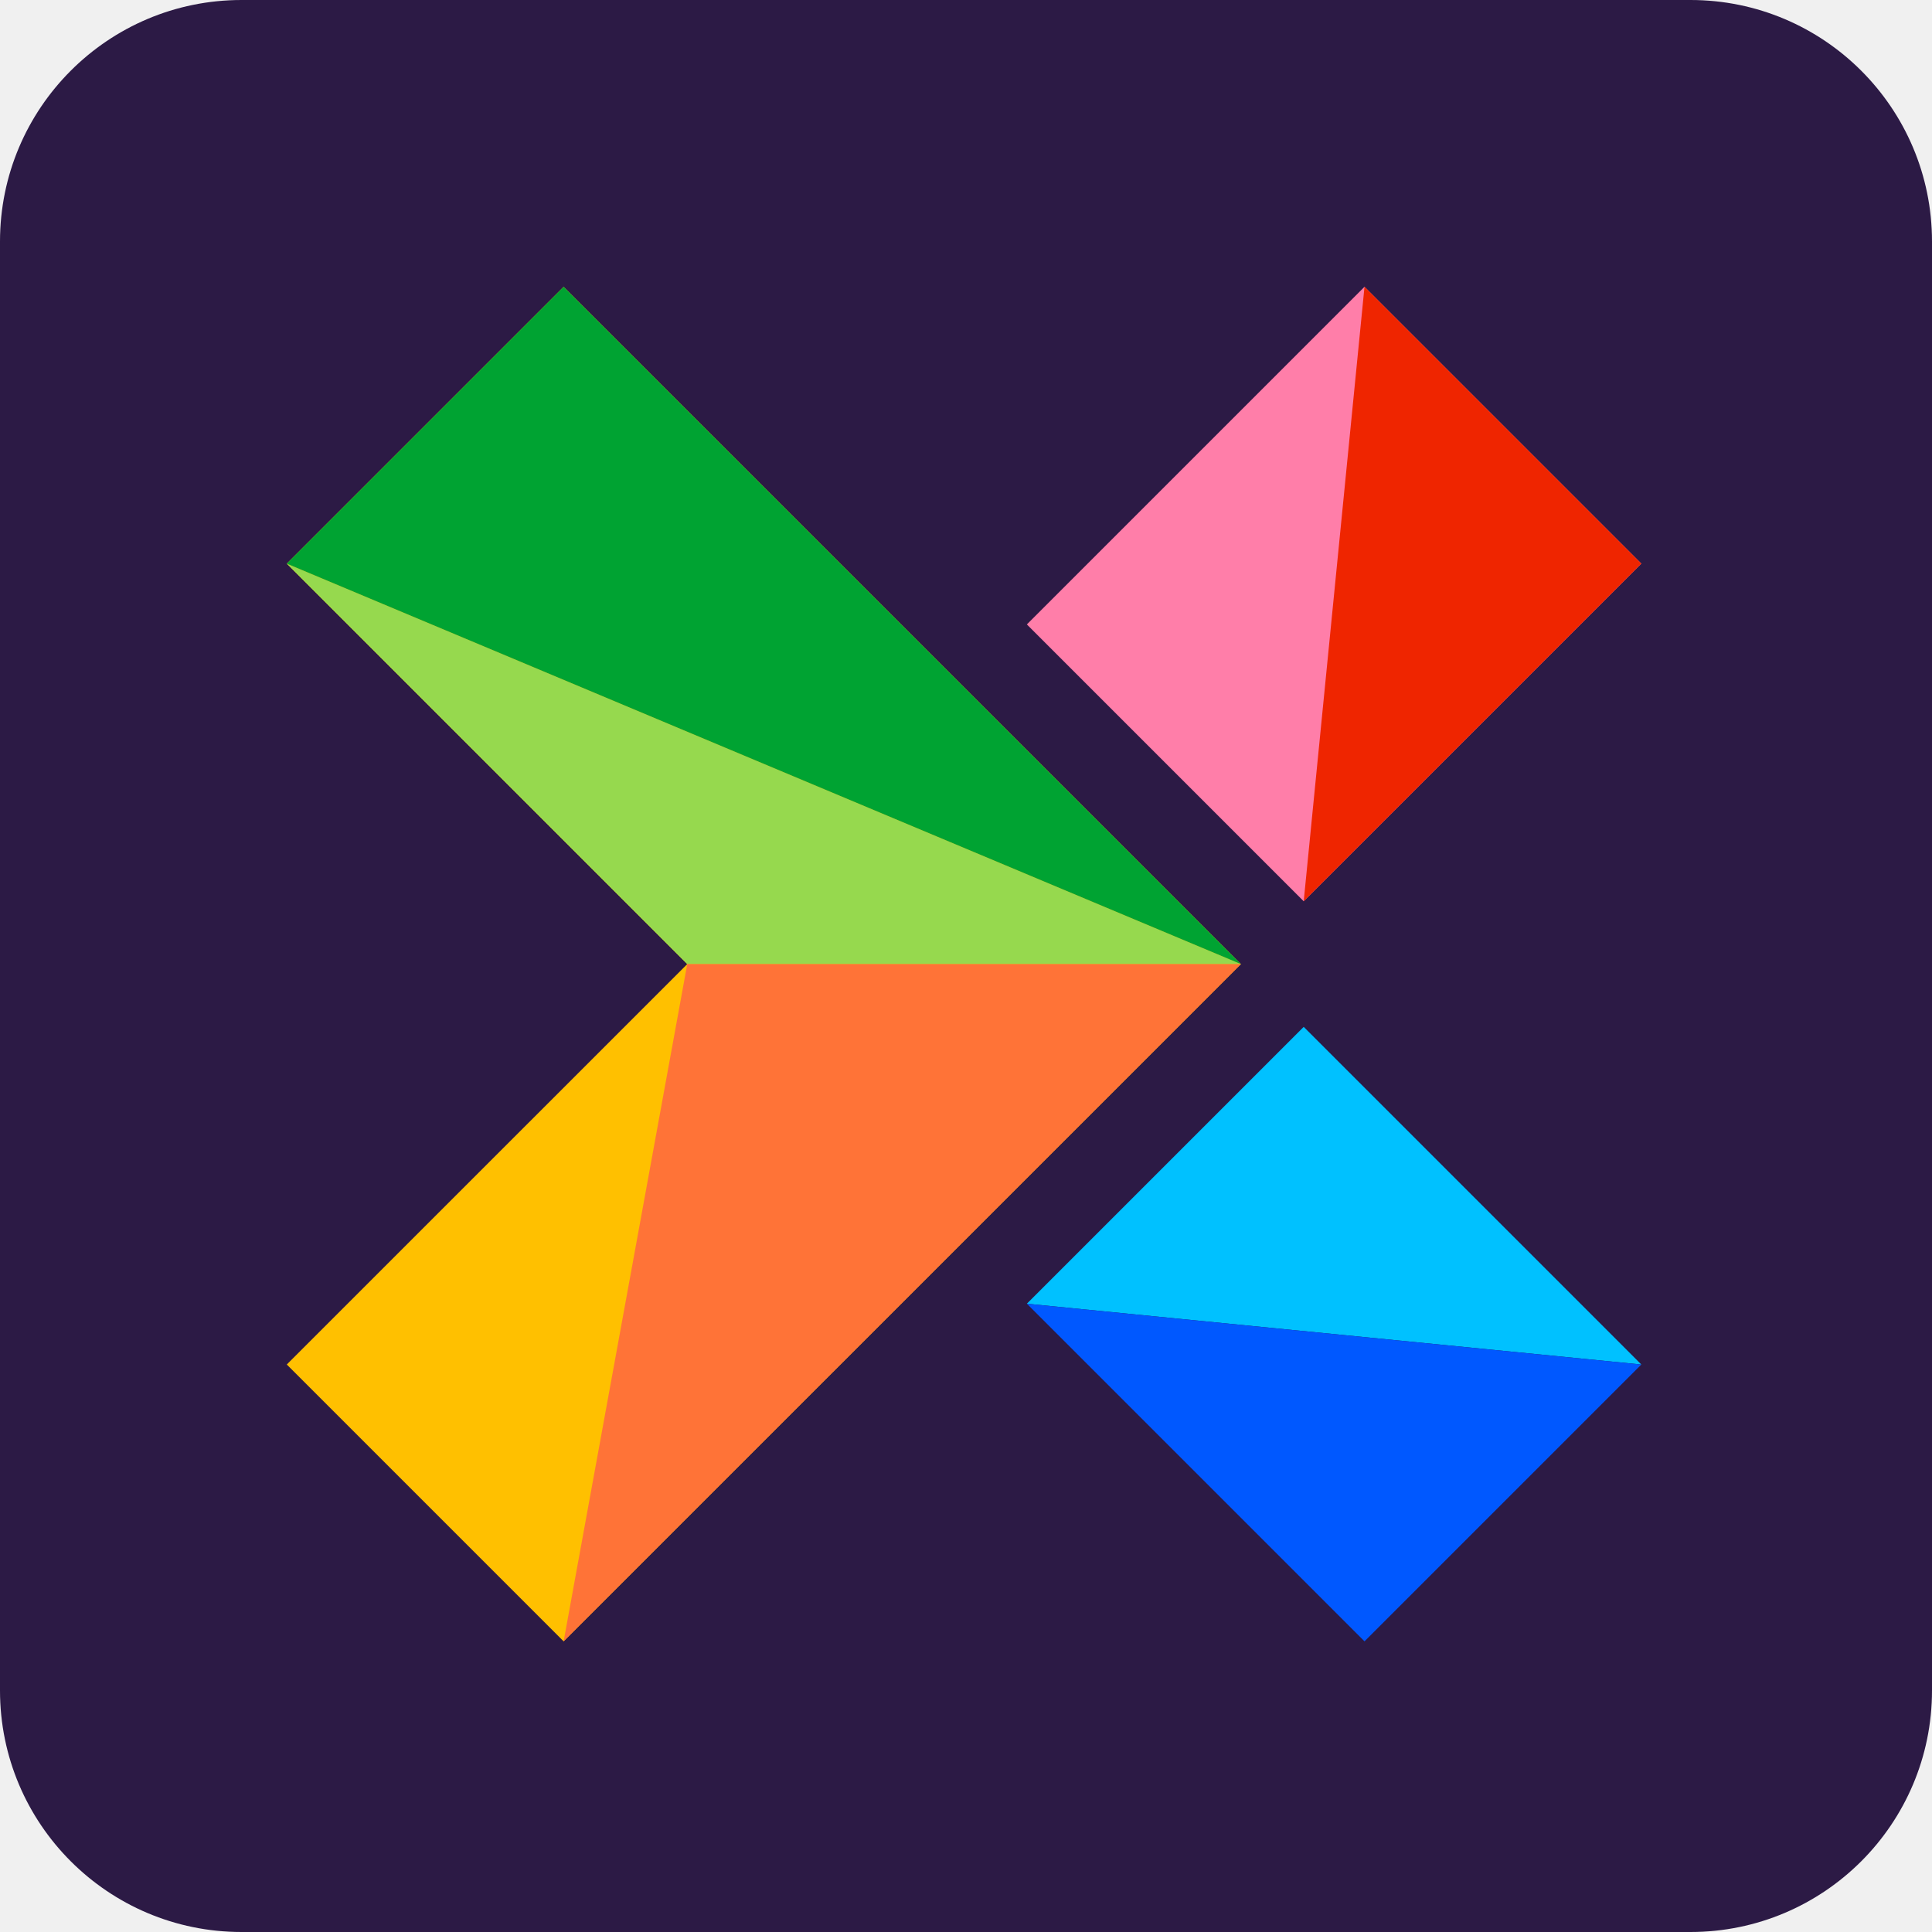
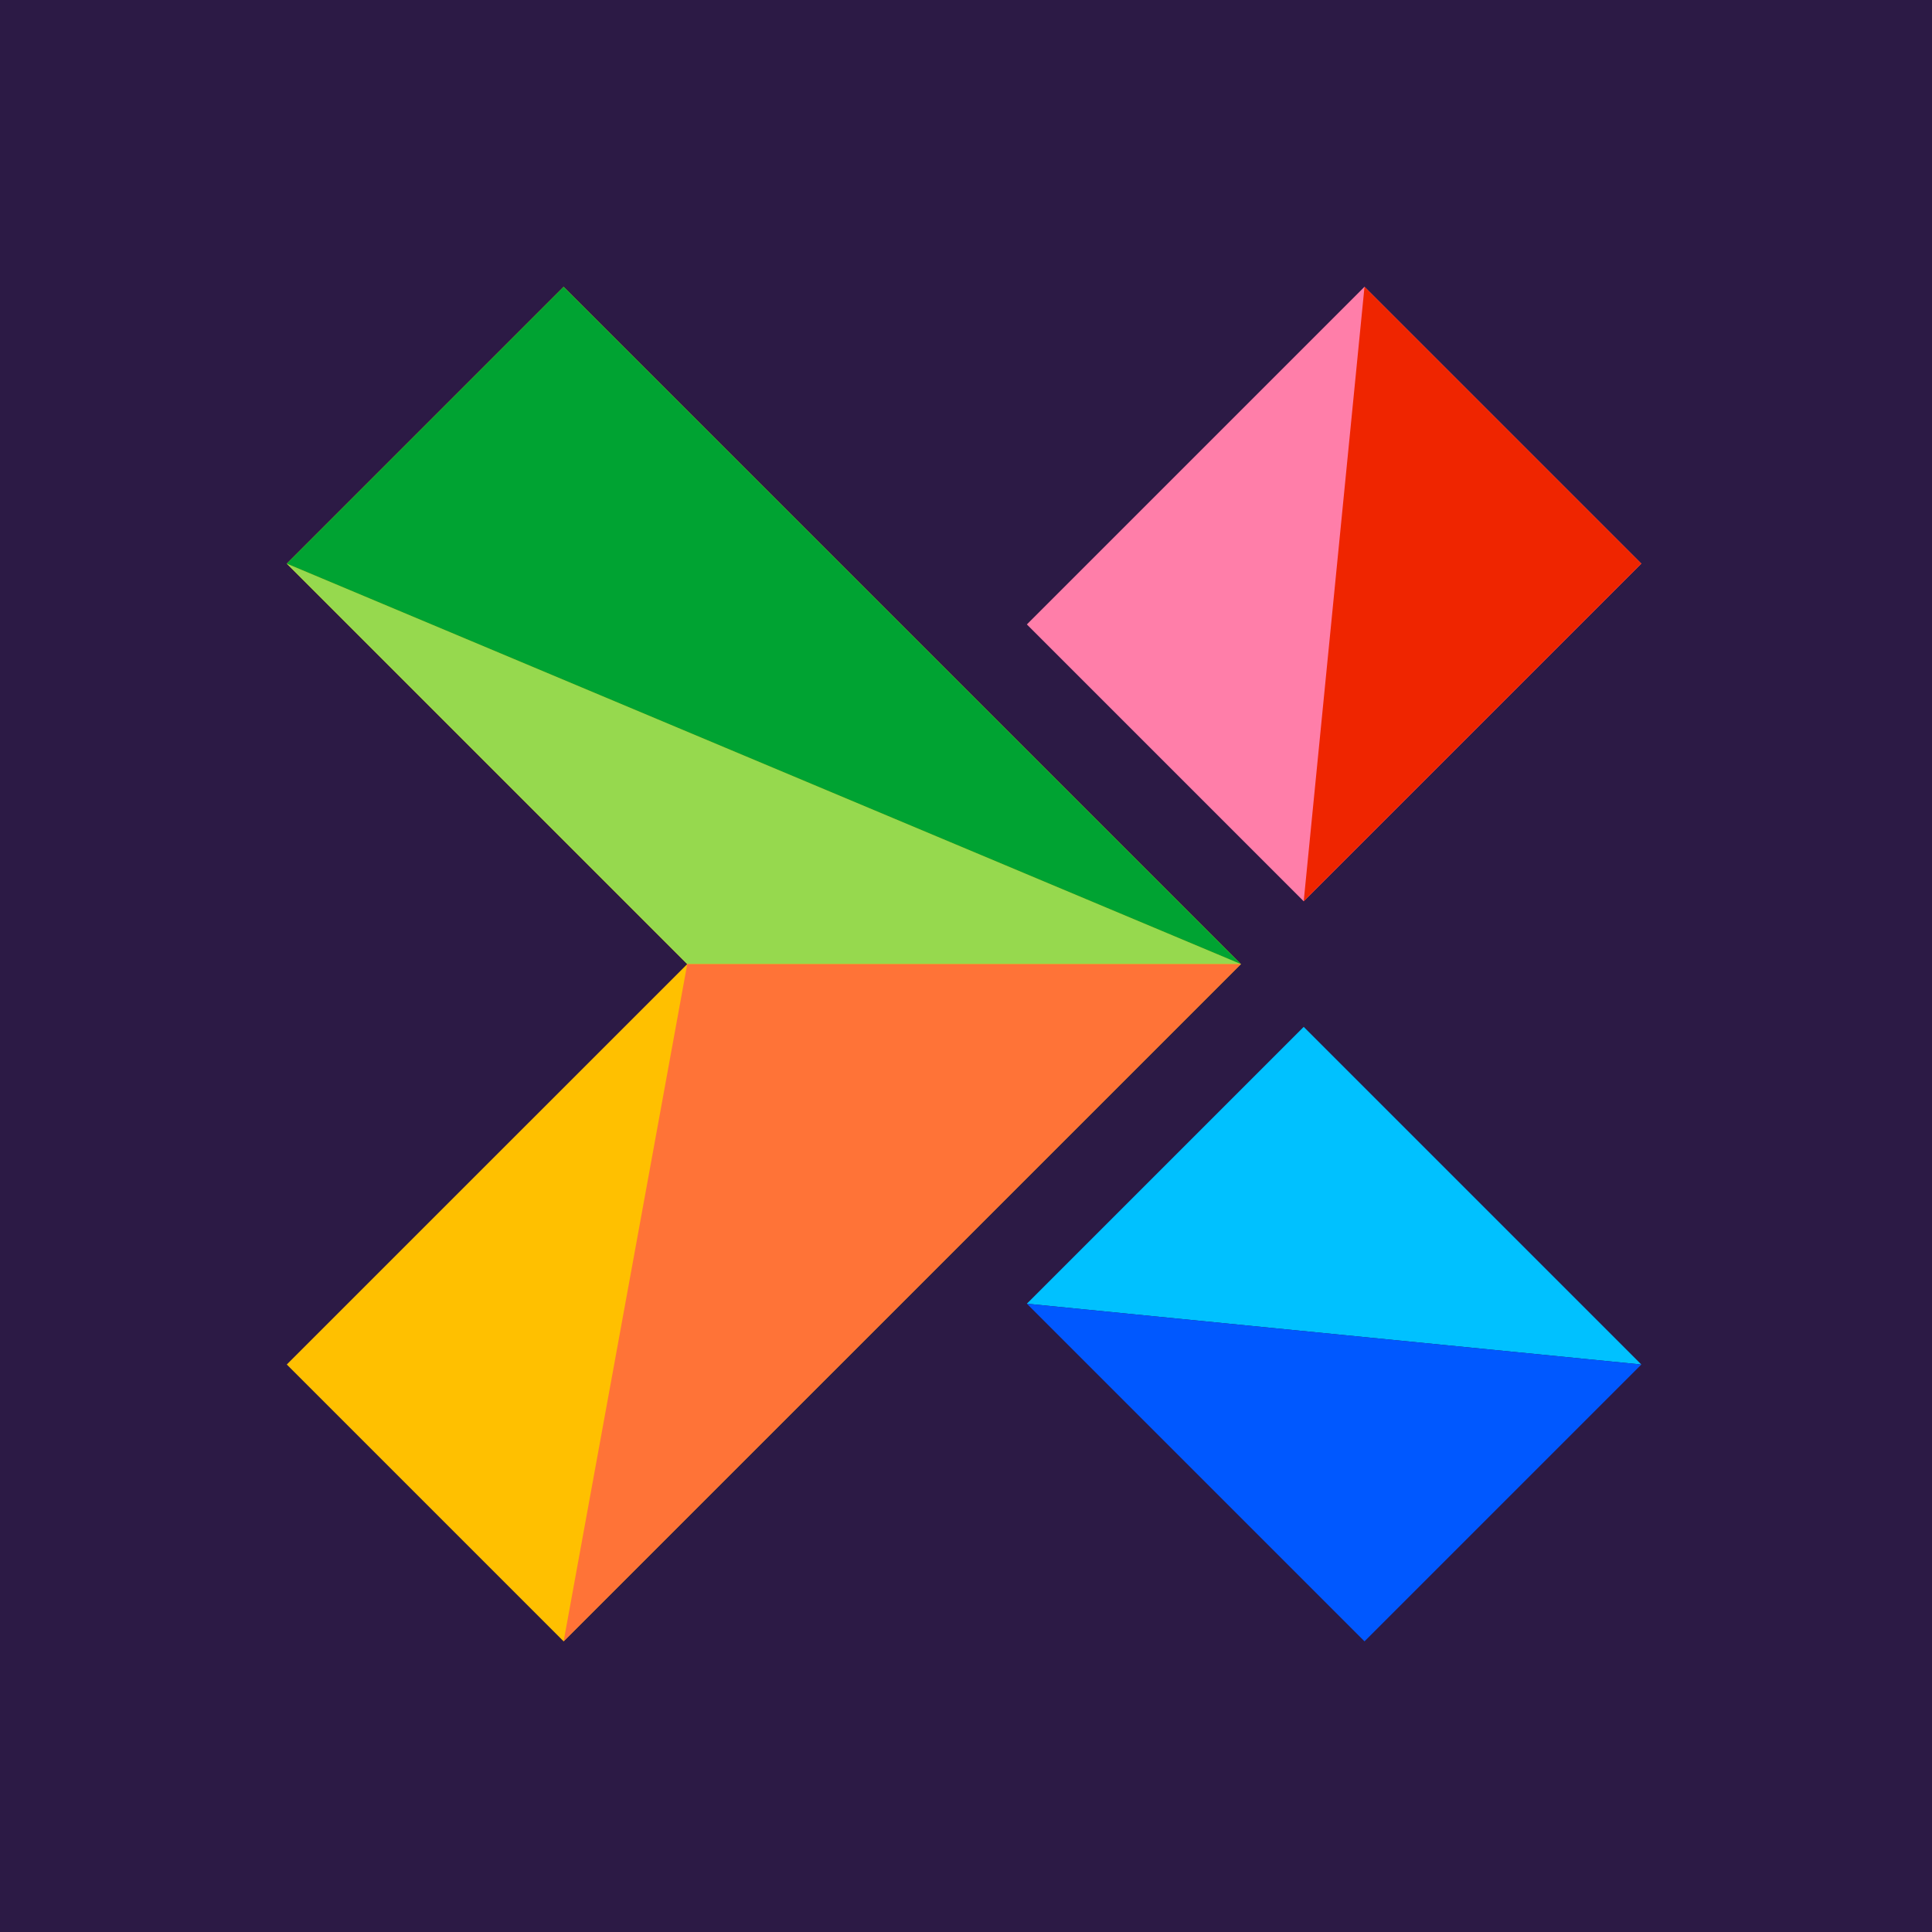
<svg xmlns="http://www.w3.org/2000/svg" width="256" height="256" viewBox="0 0 256 256" fill="none">
-   <rect width="256" height="256" rx="32" fill="#2C1A45" />
+   <rect width="256" height="256" fill="#2C1A45" />
  <g clip-path="url(#clip0_20_229)">
    <path fill-rule="evenodd" clip-rule="evenodd" d="M74.684 38L38 74.684L91.064 127.748L38 180.803L74.684 217.487L164.432 127.748L74.684 38Z" fill="#FFC000" />
    <path fill-rule="evenodd" clip-rule="evenodd" d="M91.064 127.748H164.432L38 74.684L91.064 127.748Z" fill="#96D94E" />
    <path fill-rule="evenodd" clip-rule="evenodd" d="M74.684 38L38 74.684L164.432 127.748L74.684 38Z" fill="#00A332" />
    <path fill-rule="evenodd" clip-rule="evenodd" d="M91.064 127.748L74.684 217.487L164.432 127.748H91.064Z" fill="#FF7337" />
    <path fill-rule="evenodd" clip-rule="evenodd" d="M180.803 38L136.064 82.739L172.748 119.423L217.487 74.684L180.803 38Z" fill="#FF7EA9" />
    <path fill-rule="evenodd" clip-rule="evenodd" d="M180.803 38L172.748 119.423L217.487 74.684L180.803 38Z" fill="#EF2500" />
    <path fill-rule="evenodd" clip-rule="evenodd" d="M217.487 180.803L172.748 136.064L136.064 172.748L217.487 180.803Z" fill="#00C1FF" />
    <path fill-rule="evenodd" clip-rule="evenodd" d="M180.803 217.487L217.487 180.803L136.064 172.748L180.803 217.487Z" fill="#0058FF" />
  </g>
  <defs>
    <clipPath id="clip0_20_229">
      <rect width="180" height="180" fill="white" transform="translate(38 38)" />
    </clipPath>
  </defs>
</svg>
